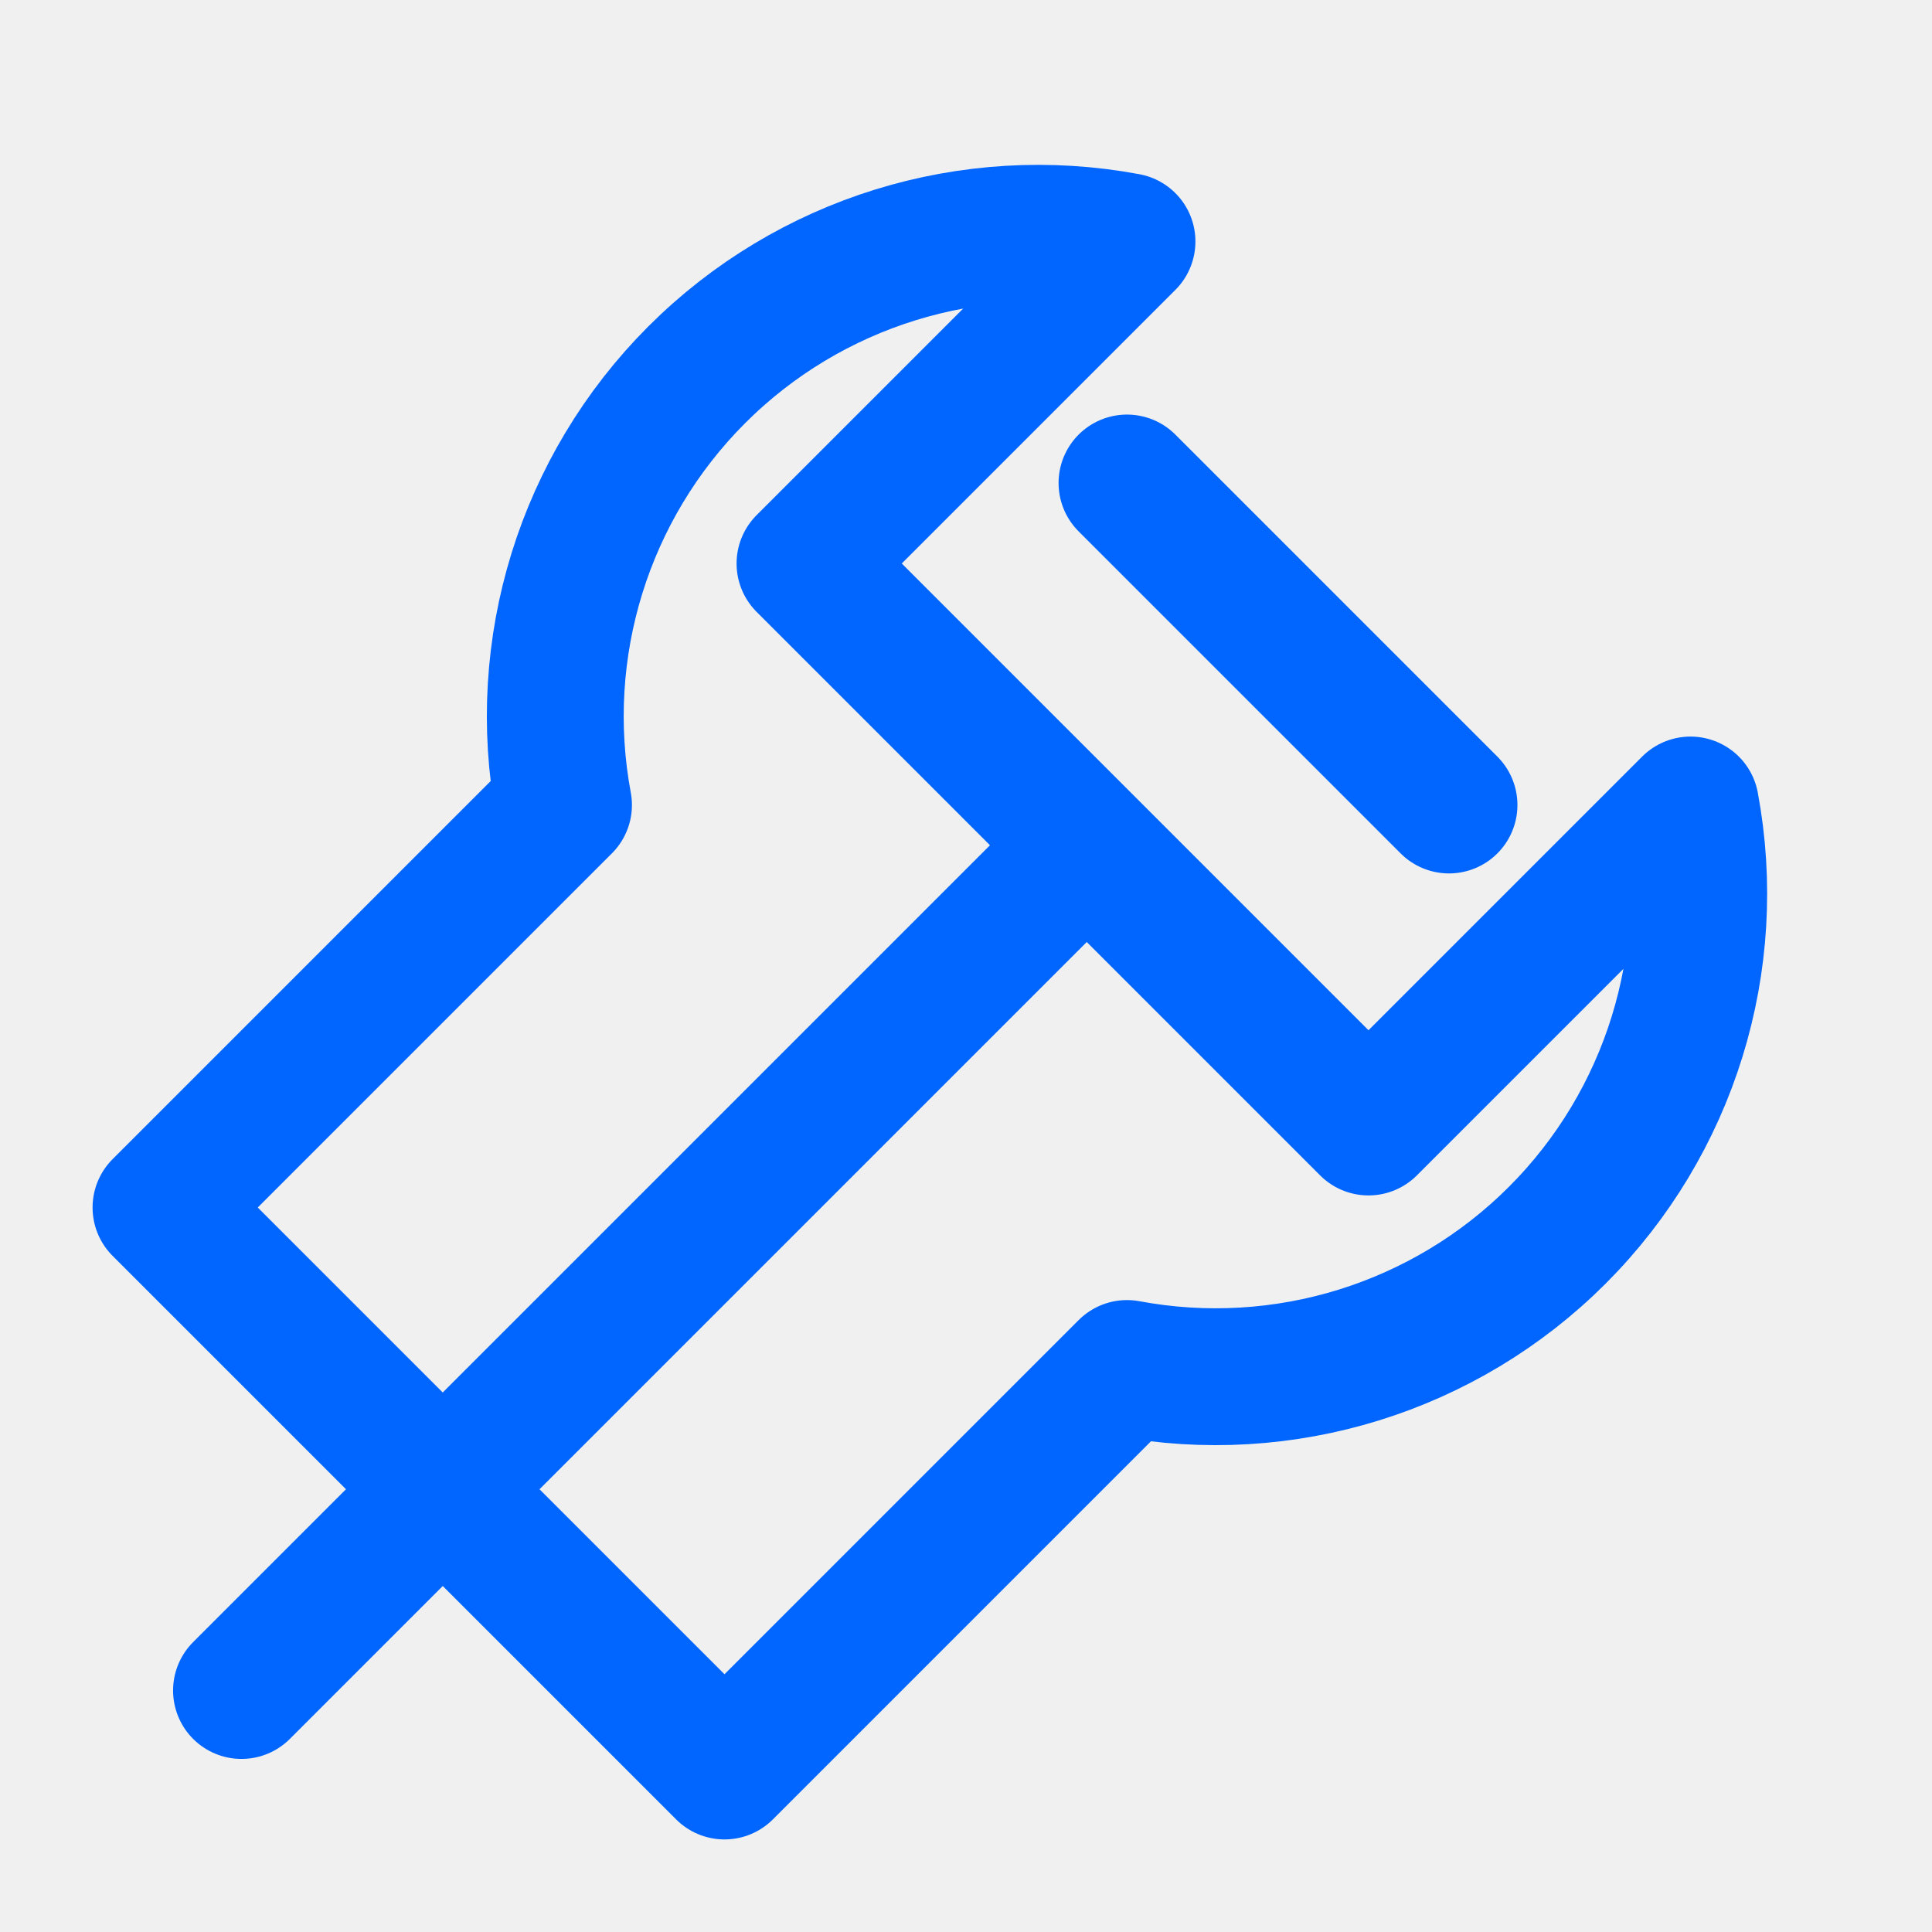
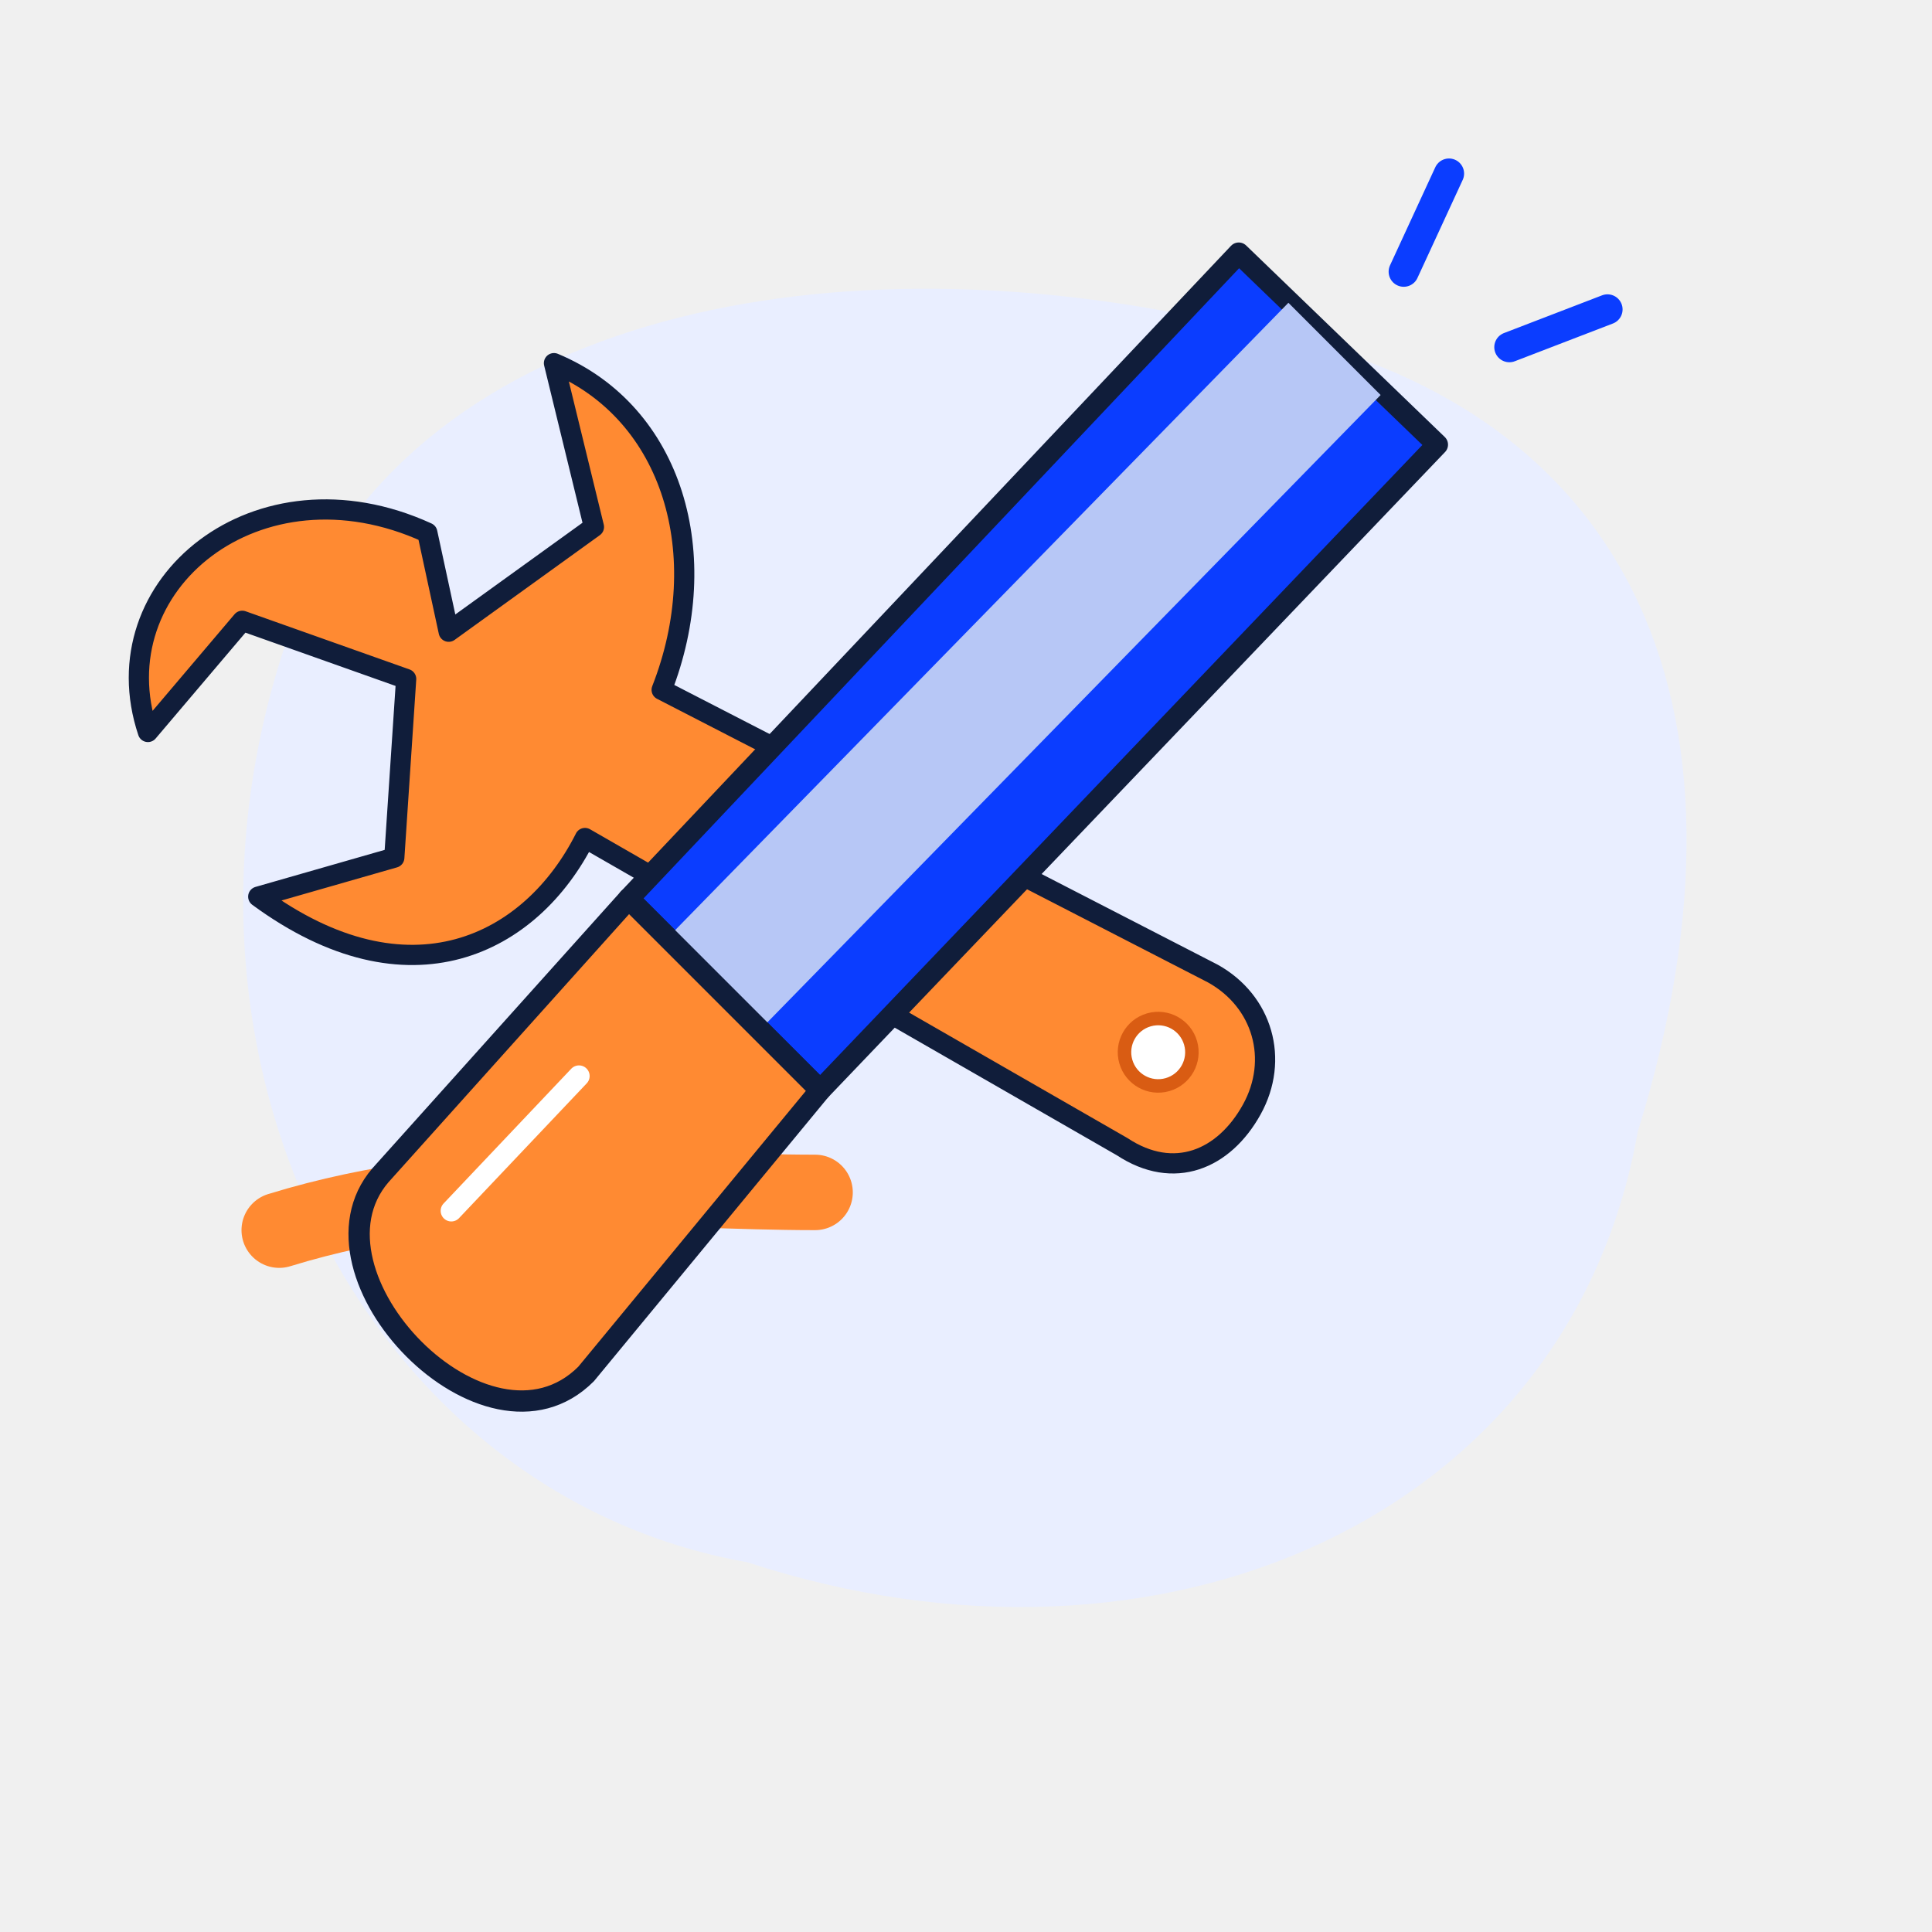
- <svg xmlns="http://www.w3.org/2000/svg" width="24" height="24" viewBox="0 0 24 24" fill="none" stroke="#0066ff" stroke-width="1.7" stroke-linecap="round" stroke-linejoin="round">
-   <path d="m14 6 4 4M3 21l10-10m1-8a6 6 0 0 0-7 7l-5 5 7 7 5-5a6 6 0 0 0 7-7l-4 4-7-7z" />
+ <svg xmlns="http://www.w3.org/2000/svg" width="256" height="256" viewBox="0 0 256 256" fill="none">
+   <path d="M39 82C56 41 111 31 163 43C215 52 235 92 217 150C208 201 154 225 99 207C48 198 18 139 39 82Z" fill="#E9EEFF" stroke="none" stroke-width="3" stroke-linecap="round" stroke-linejoin="round" />
+   <path d="M37 163c26-8 51-5 71-5" fill="none" stroke="#FF8A32" stroke-width="10" stroke-linecap="round" stroke-linejoin="round" />
+   <path d="m186 36 6-13m8 23 13-5" fill="none" stroke="#0B3DFF" stroke-width="4" stroke-linecap="round" stroke-linejoin="round" />
+   <g transform="translate(-6 -5) scale(0.94) rotate(0 128 128)">
+     <g transform="translate(-6 9) scale(0.95) rotate(-16 128 128)">
+       <path d="M93 63c-21-18-49-6-48 17l18-12 21 15-9 25-21 0c17 22 37 18 49 5l64 66c6 7 14 6 20 0s6-15 0-21l-67-63c13-17 13-39-2-51l-1 25-25 9Z" fill="#FF8A32" stroke="#101D3A" stroke-width="3" stroke-linecap="round" stroke-linejoin="round" />
+       <circle cx="176" cy="167" r="5" fill="#FFFFFF" stroke="#D95C13" stroke-width="2" />
+     </g>
+     <path d="m181 41 28 27-87 91-27-27Z" fill="#0B3DFF" stroke="#101D3A" stroke-width="3" stroke-linecap="round" stroke-linejoin="round" />
+     <path d="m188 48 13 13-87 89-13-13Z" fill="#B7C7F6" stroke="none" stroke-width="3" stroke-linecap="round" stroke-linejoin="round" />
+     <path d="m95 132-35 39c-12 14 15 42 29 28l33-40Z" fill="#FF8A32" stroke="#101D3A" stroke-width="3" stroke-linecap="round" stroke-linejoin="round" />
+     <path d="m70 176 18-19" fill="none" stroke="#FFFFFF" stroke-width="3" stroke-linecap="round" stroke-linejoin="round" />
+   </g>
</svg>
